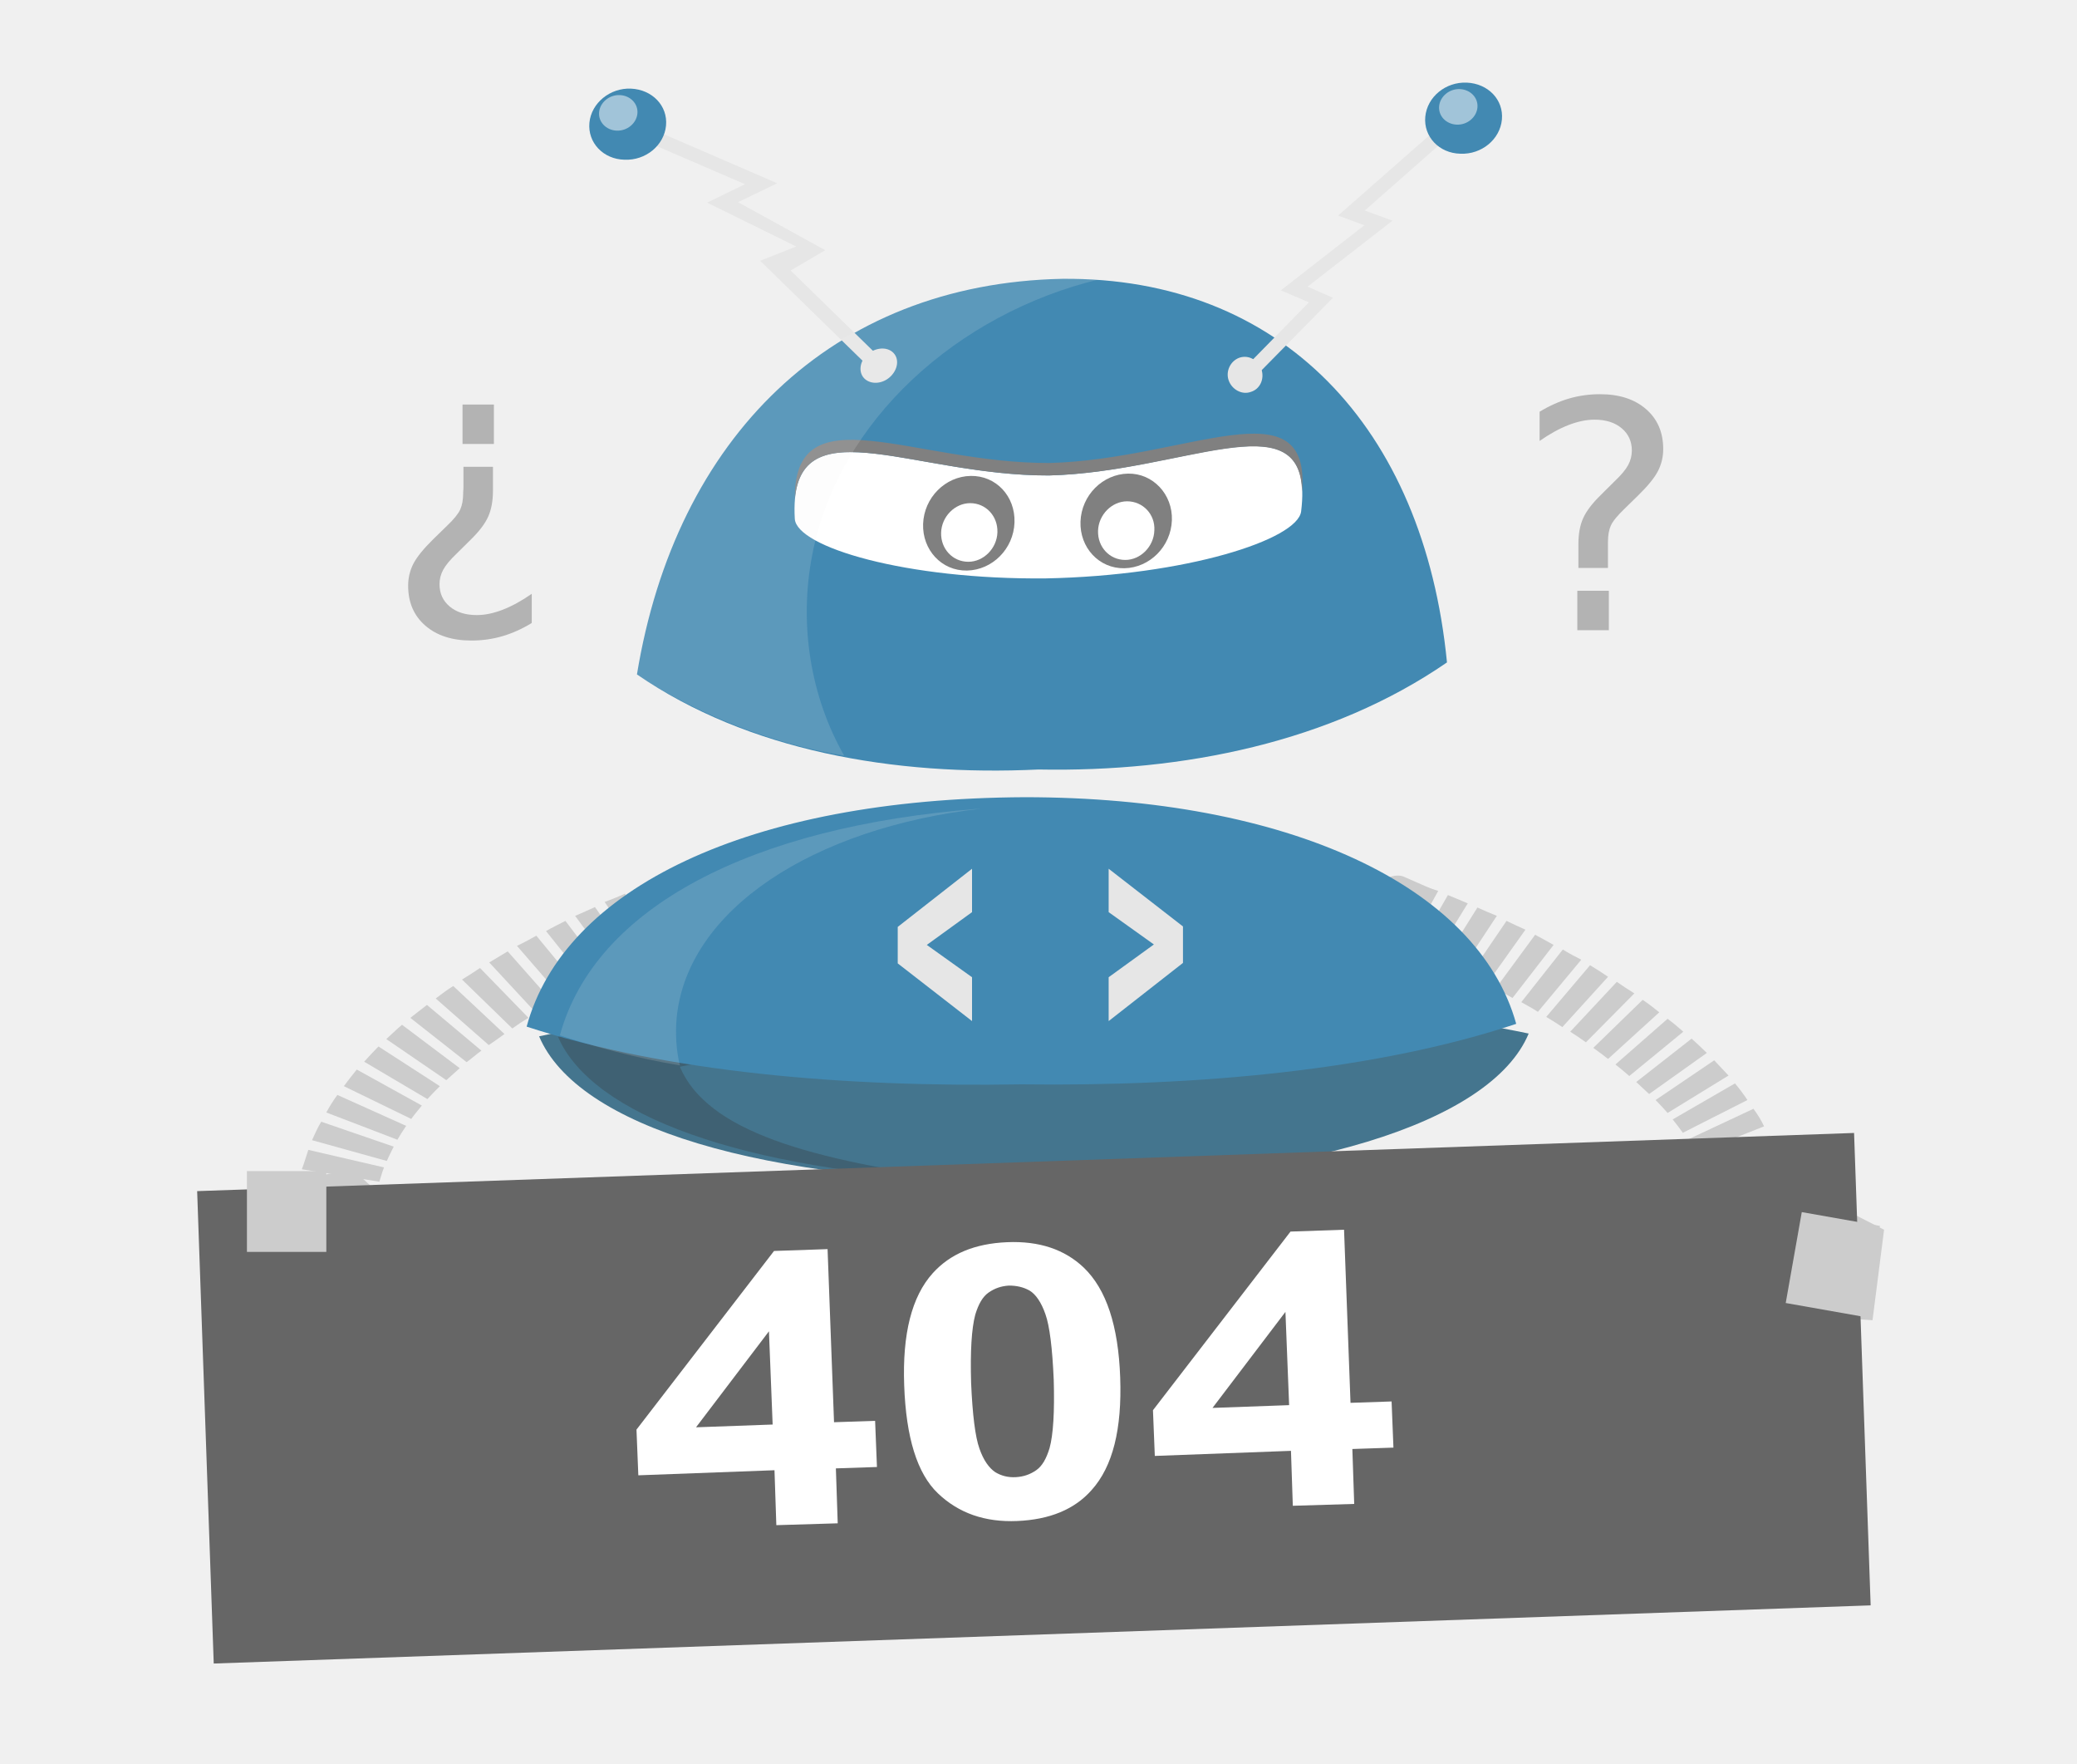
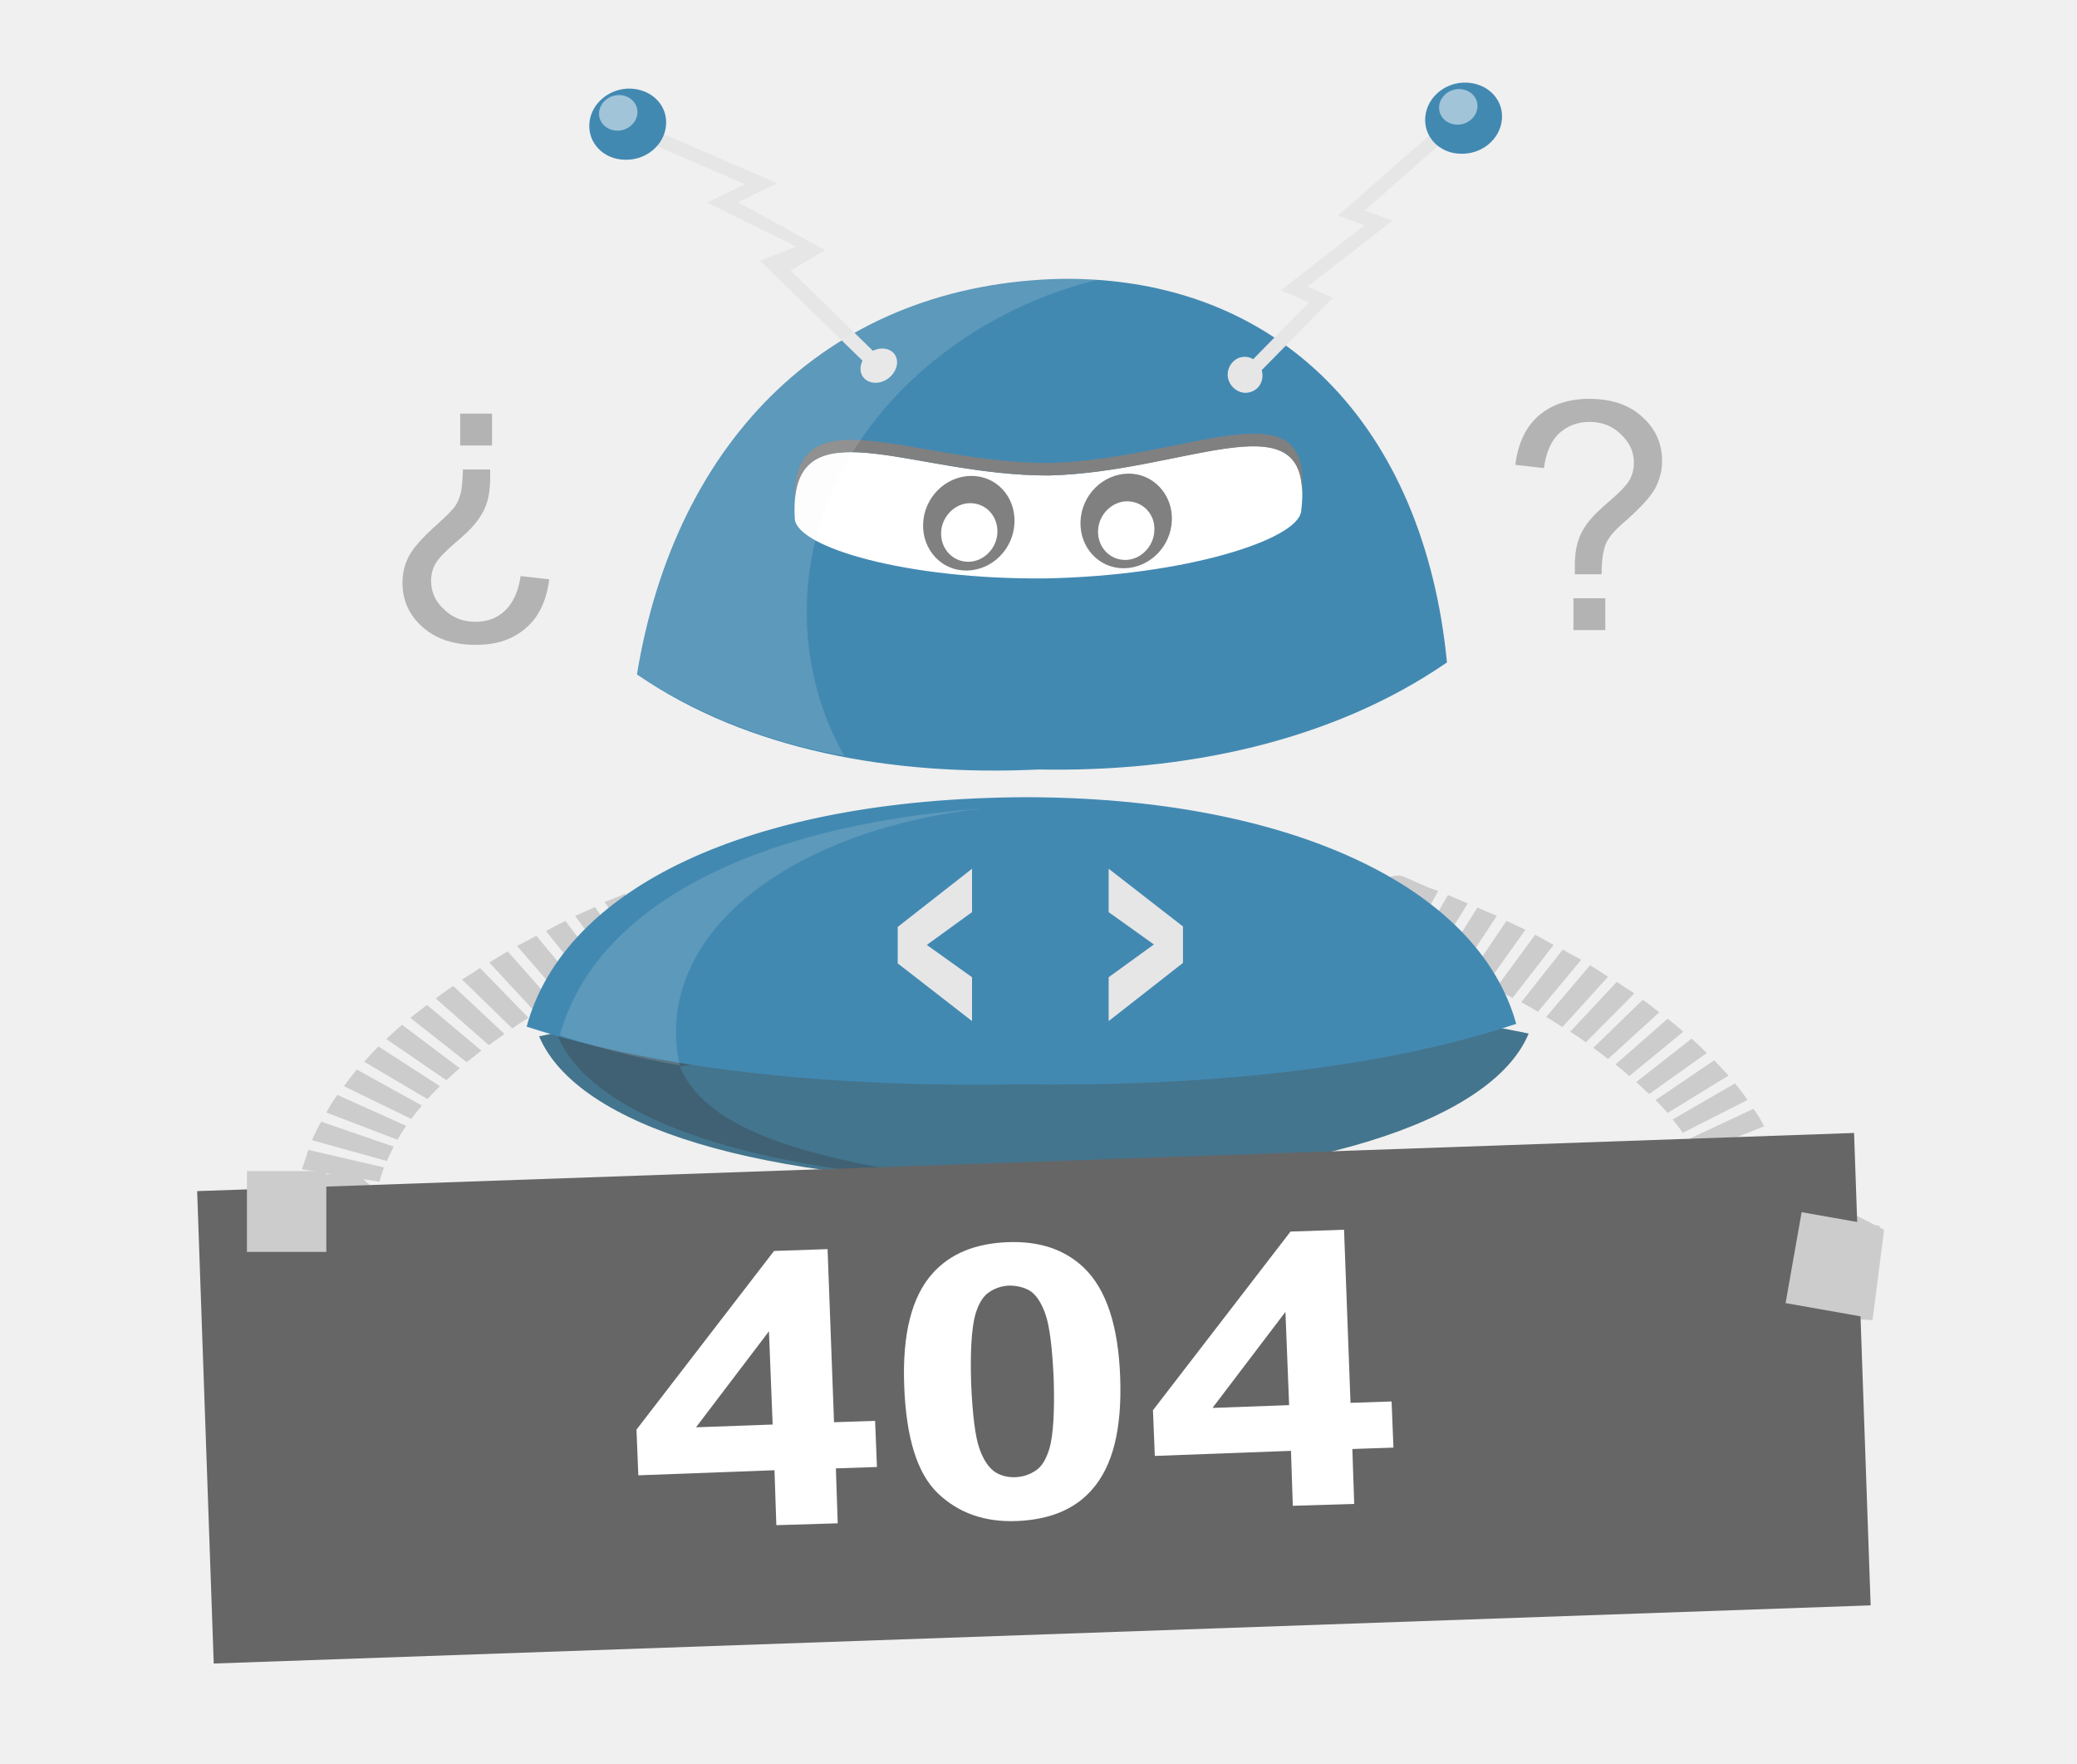
<svg xmlns="http://www.w3.org/2000/svg" version="1.1" id="Layer_1" x="0px" y="0px" viewBox="0 0 450 382" style="enable-background:new 0 0 450 382;" xml:space="preserve">
  <style type="text/css">
	.st0{fill:#CCCCCC;}
	.st1{fill:#44758E;}
	.st2{opacity:0.3;}
	.st3{fill:#333333;}
	.st4{fill:#4289B2;}
	.st5{fill:#E6E6E6;}
	.st6{fill:#FFFFFF;}
	.st7{fill:#808080;}
	.st8{opacity:0.5;}
	.st9{fill:#F2F2F2;fill-opacity:0.15;}
	.st10{fill:#666666;}
- 	.st11{fill:#B3B3B3;}
- 	.st12{font-family:'Consolas';}
- 	.st13{font-size:68.883px;}
+ 	.st11{enable-background:new    ;}
+ 	.st12{fill:#B3B3B3;}
</style>
  <g id="XMLID_81_">
    <polygon id="XMLID_105_" class="st0" points="46.3,283 43.7,263.4 57.3,256.7 76.5,253.4 89.6,265.4 90.5,280.3 79.2,280.3    77.9,267.6 60.2,265.5 58.7,282.2  " />
    <g id="XMLID_83_">
      <g id="XMLID_103_">
        <path id="XMLID_104_" class="st0" d="M146.9,189.2l6.6,12.6l-3.3-6.3l3.3,6.3c-0.1,0-0.8,0.3-2,0.7l-7.1-12.5     C146,189.5,146.9,189.2,146.9,189.2z" />
      </g>
      <g id="XMLID_86_">
-         <path id="XMLID_87_" class="st0" d="M142.1,190.9l7.4,12.4c-1.2,0.4-2.5,1-4.1,1.6l-7.8-12.2C139.3,192,140.9,191.4,142.1,190.9z      M135.4,193.6l7.9,12.1c-1.3,0.5-2.6,1.1-4,1.7l-8.3-12C132.6,194.8,134.1,194.2,135.4,193.6z M128.9,196.5l8.4,11.9     c-1.3,0.6-2.6,1.2-4,1.8l-8.7-11.8C126.1,197.8,127.5,197.1,128.9,196.5z M122.5,199.5l8.9,11.7c-1.3,0.6-2.6,1.3-3.9,2     l-9.2-11.5C119.7,200.9,121.1,200.2,122.5,199.5z M116.2,202.7l9.4,11.4c-1.3,0.7-2.5,1.3-3.8,2.1l-9.8-11.3     C113.5,204.2,114.8,203.5,116.2,202.7z M110,206.1l9.9,11.2c-1.2,0.7-2.4,1.4-3.7,2.2L106,208.5     C107.3,207.7,108.7,206.9,110,206.1z M104,209.7l10.5,10.8c-1.2,0.7-2.4,1.5-3.5,2.3l-10.9-10.6     C101.4,211.4,102.7,210.6,104,209.7z M98.2,213.6l11.1,10.4c-1.1,0.8-2.2,1.6-3.4,2.4l-11.5-10.1     C95.6,215.4,96.9,214.4,98.2,213.6z M92.5,217.7l11.8,9.9c-1.1,0.8-2.1,1.7-3.2,2.5l-12.2-9.6C90.1,219.6,91.3,218.6,92.5,217.7z      M87.1,222l12.5,9.4c-1,0.9-2,1.8-2.9,2.6l-13-8.9C84.8,224.1,85.9,223,87.1,222z M82,226.7l13.3,8.6c-0.9,0.9-1.8,1.8-2.7,2.8     L78.9,230C79.9,228.9,80.9,227.8,82,226.7z M77.3,231.7l14.1,7.8c-0.8,1-1.6,1.9-2.3,2.9l-14.6-7.1     C75.4,234.1,76.3,232.9,77.3,231.7z M73.1,237.2l14.9,6.7c-0.7,1-1.3,2-1.9,3L70.7,241C71.4,239.7,72.2,238.4,73.1,237.2z      M69.6,243l15.7,5.4c-0.5,1-1,2-1.5,3.1L67.6,247C68.2,245.7,68.8,244.3,69.6,243z M66.8,249.1l16.4,3.8c-0.4,1-0.7,2.1-1,3.1     l-16.8-2.7C65.9,252,66.3,250.6,66.8,249.1z" />
+         <path id="XMLID_87_" class="st0" d="M142.1,190.9l7.4,12.4c-1.2,0.4-2.5,1-4.1,1.6l-7.8-12.2C139.3,192,140.9,191.4,142.1,190.9z      M135.4,193.6l7.9,12.1c-1.3,0.5-2.6,1.1-4,1.7l-8.3-12C132.6,194.8,134.1,194.2,135.4,193.6z M128.9,196.5l8.4,11.9     c-1.3,0.6-2.6,1.2-4,1.8l-8.7-11.8C126.1,197.8,127.5,197.1,128.9,196.5z M122.5,199.5l8.9,11.7c-1.3,0.6-2.6,1.3-3.9,2     l-9.2-11.5C119.7,200.9,121.1,200.2,122.5,199.5z M116.2,202.7l9.4,11.4c-1.3,0.7-2.5,1.3-3.8,2.1l-9.8-11.3     C113.5,204.2,114.8,203.5,116.2,202.7z M110,206.1l9.9,11.2c-1.2,0.7-2.4,1.4-3.7,2.2l-10.2-11     C107.3,207.7,108.7,206.9,110,206.1z M104,209.7l10.5,10.8c-1.2,0.7-2.4,1.5-3.5,2.3l-10.9-10.6     C101.4,211.4,102.7,210.6,104,209.7z M98.2,213.6l11.1,10.4c-1.1,0.8-2.2,1.6-3.4,2.4l-11.5-10.1     C95.6,215.4,96.9,214.4,98.2,213.6z M92.5,217.7l11.8,9.9c-1.1,0.8-2.1,1.7-3.2,2.5l-12.2-9.6C90.1,219.6,91.3,218.6,92.5,217.7z      M87.1,222l12.5,9.4c-1,0.9-2,1.8-2.9,2.6l-13-8.9C84.8,224.1,85.9,223,87.1,222z M82,226.7l13.3,8.6c-0.9,0.9-1.8,1.8-2.7,2.8     L78.9,230C79.9,228.9,80.9,227.8,82,226.7z M77.3,231.7l14.1,7.8c-0.8,1-1.6,1.9-2.3,2.9l-14.6-7.1     C75.4,234.1,76.3,232.9,77.3,231.7z M73.1,237.2l14.9,6.7c-0.7,1-1.3,2-1.9,3L70.7,241C71.4,239.7,72.2,238.4,73.1,237.2z      M69.6,243l15.7,5.4c-0.5,1-1,2-1.5,3.1L67.6,247C68.2,245.7,68.8,244.3,69.6,243z M66.8,249.1l16.4,3.8c-0.4,1-0.7,2.1-1,3.1     l-16.8-2.7C65.9,252,66.3,250.6,66.8,249.1z" />
      </g>
      <g id="XMLID_84_">
        <path id="XMLID_85_" class="st0" d="M65,255.6l16.9,2c-0.1,0.5-0.2,1.1-0.3,1.6l-17-1.4C64.8,257.1,64.9,256.3,65,255.6z" />
      </g>
    </g>
-     <path id="XMLID_82_" class="st0" d="M152.1,186.9L152.1,186.9l-6.9,2.9l7.9,12.1l7.1-2.5l0,0c0,0,0.1,0,0.1,0   c2.4-1,2.5-4.7,0.2-8.1C158.3,187.9,154.6,186,152.1,186.9z" />
+     <path id="XMLID_82_" class="st0" d="M152.1,186.9L152.1,186.9l-6.9,2.9l7.9,12.1l7.1-2.5l0,0h0.1c2.4-1,2.5-4.7,0.2-8.1   C158.3,187.9,154.6,186,152.1,186.9z" />
  </g>
  <g id="XMLID_33_">
    <polygon id="XMLID_124_" class="st0" points="405.7,286 408.2,266.4 395.1,259.7 376.7,256.4 364.1,268.4 363.3,283.3 374.1,283.3    375.3,270.6 392.4,268.5 393.8,285.2  " />
    <g id="XMLID_35_">
      <g id="XMLID_122_">
        <path id="XMLID_123_" class="st0" d="M309.2,192.2l-6.4,12.6l3.2-6.3l-3.2,6.3c0.1,0,0.7,0.3,1.9,0.7l6.9-12.5     C310,192.5,309.2,192.2,309.2,192.2z" />
      </g>
      <g id="XMLID_39_">
        <path id="XMLID_106_" class="st0" d="M313.7,193.9l-7.1,12.4c1.1,0.4,2.4,1,3.9,1.6l7.5-12.2C316.4,195,314.9,194.4,313.7,193.9z      M320.1,196.6l-7.6,12.1c1.2,0.5,2.5,1.1,3.9,1.7l7.9-12C322.8,197.8,321.4,197.2,320.1,196.6z M326.4,199.5l-8.1,11.9     c1.2,0.6,2.5,1.2,3.8,1.8l8.4-11.8C329.1,200.8,327.7,200.1,326.4,199.5z M332.6,202.5l-8.6,11.7c1.2,0.6,2.5,1.3,3.7,2l8.9-11.5     C335.2,203.9,333.9,203.2,332.6,202.5z M338.6,205.7l-9,11.4c1.2,0.7,2.4,1.3,3.6,2.1l9.4-11.3     C341.2,207.2,339.9,206.5,338.6,205.7z M344.5,209.1l-9.5,11.2c1.2,0.7,2.3,1.4,3.5,2.2l9.9-10.9     C347.1,210.7,345.8,209.9,344.5,209.1z M350.3,212.7l-10.1,10.8c1.1,0.7,2.3,1.5,3.4,2.3l10.5-10.6     C352.8,214.4,351.6,213.6,350.3,212.7z M355.9,216.6L345.2,227c1.1,0.8,2.2,1.6,3.2,2.4l11.1-10.1     C358.4,218.4,357.1,217.4,355.9,216.6z M361.3,220.7l-11.3,9.9c1,0.8,2.1,1.7,3,2.5l11.7-9.6     C363.7,222.6,362.5,221.6,361.3,220.7z M366.5,225l-12,9.4c1,0.9,1.9,1.8,2.8,2.6l12.5-8.9C368.8,227.1,367.6,226,366.5,225z      M371.4,229.7l-12.7,8.6c0.9,0.9,1.7,1.8,2.6,2.8l13.2-8.1C373.5,231.9,372.4,230.8,371.4,229.7z M375.9,234.7l-13.5,7.8     c0.8,1,1.5,1.9,2.2,2.9l14-7.1C377.8,237.1,376.9,235.9,375.9,234.7z M379.9,240.2l-14.3,6.7c0.7,1,1.3,2,1.8,3l14.8-5.9     C381.6,242.7,380.8,241.4,379.9,240.2z M383.4,246l-15.1,5.4c0.5,1,1,2,1.4,3.1l15.5-4.4C384.7,248.7,384.1,247.3,383.4,246z      M386,252.1l-15.7,3.8c0.4,1,0.7,2.1,0.9,3.1l16.1-2.7C386.9,255,386.5,253.6,386,252.1z" />
      </g>
      <g id="XMLID_36_">
        <path id="XMLID_37_" class="st0" d="M387.7,258.6l-16.2,2c0.1,0.5,0.2,1.1,0.3,1.6l16.3-1.4C387.9,260.1,387.8,259.3,387.7,258.6     z" />
      </g>
    </g>
-     <path id="XMLID_34_" class="st0" d="M304.1,189.9L304.1,189.9l6.6,2.9l-7.6,12.1l-6.9-2.5l0,0c0,0-0.1,0-0.1,0   c-2.3-1-2.4-4.7-0.2-8.1C298.2,190.9,301.8,189,304.1,189.9z" />
+     <path id="XMLID_34_" class="st0" d="M304.1,189.9L304.1,189.9l6.6,2.9l-7.6,12.1l-6.9-2.5l0,0h-0.1c-2.3-1-2.4-4.7-0.2-8.1   C298.2,190.9,301.8,189,304.1,189.9z" />
  </g>
-   <path id="XMLID_80_" class="st1" d="M116.8,224.5c8.2,19.4,47.7,31.9,107.7,31.8l0,2.5c0,0-0.4,0-0.4,0c0.1,0-0.2,0-0.1,0  c0.1,0,0.3,0,0.4,0c0,0,0.1,0,0.1,0l0-2.5c57.1-0.2,98.6-12.9,106.7-32.4c-30-6.3-68.9-8.5-107.3-8.1  C185.6,215.6,146.8,218,116.8,224.5z" />
+   <path id="XMLID_80_" class="st1" d="M116.8,224.5c8.2,19.4,47.7,31.9,107.7,31.8v2.5h-0.4c0.1,0-0.2,0-0.1,0c0.1,0,0.3,0,0.4,0h0.1  v-2.5c57.1-0.2,98.6-12.9,106.7-32.4c-30-6.3-68.9-8.5-107.3-8.1C185.6,215.6,146.8,218,116.8,224.5z" />
  <g id="XMLID_75_" class="st2">
    <path id="XMLID_79_" class="st3" d="M147.3,231.1c29.7-6.3,67.4-12.9,105.4-12.6c17.4-0.2,35,0.2,51.8,1.2   c-23.9-2.7-50.6-3.7-77-3.4c-38.1-0.3-76.9,2-106.6,8.3c7.3,17,39.9,28.9,88.9,31.3C175.1,251.3,153.2,245,147.3,231.1z" />
    <path id="XMLID_78_" class="st3" d="M228,258.4C228,258.4,228.1,258.4,228,258.4c0,0,0,0-0.1,0C228,258.4,228,258.4,228,258.4z" />
    <path id="XMLID_77_" class="st3" d="M227.7,258.4c0,0,0.1,0,0.2,0c-0.1,0-0.2,0-0.3,0C227.5,258.4,227.8,258.4,227.7,258.4z" />
-     <path id="XMLID_76_" class="st3" d="M228.1,258C228.1,258,228.1,258,228.1,258C228.1,258,228.1,258,228.1,258z" />
+     <path id="XMLID_76_" class="st3" d="M228.1,258L228.1,258L228.1,258z" />
  </g>
-   <path id="XMLID_27_" class="st4" d="M114.1,222.4c8.1-29.9,47.9-49.4,107.9-49.7v1.3c0,0-0.8,0-0.8,0c0.1,0-0.6,0-0.5,0  c0.1,0,0.3,0,0.4,0c0,0,0.9,0,0.9,0v-1.3c57,0,98.2,19.2,106.5,49.1c-30,10-68.9,13.6-107.2,13.1  C182.9,235.6,144.1,232.2,114.1,222.4z" />
+   <path id="XMLID_27_" class="st4" d="M114.1,222.4c8.1-29.9,47.9-49.4,107.9-49.7v1.3h-0.8c0.1,0-0.6,0-0.5,0s0.3,0,0.4,0h0.9v-1.3  c57,0,98.2,19.2,106.5,49.1c-30,10-68.9,13.6-107.2,13.1C182.9,235.6,144.1,232.2,114.1,222.4z" />
  <g id="XMLID_61_">
-     <path id="XMLID_64_" class="st5" d="M240.2,211.7l9.8-7.1l-9.8-7l0-9.4l16.1,12.5l0,7.9l-16.1,12.6L240.2,211.7z" />
-     <path id="XMLID_62_" class="st5" d="M210.6,221.2l-16.1-12.5l0-7.9l16.1-12.6l0,9.4l-9.8,7.1l9.8,7L210.6,221.2z" />
+     <path id="XMLID_64_" class="st5" d="M240.2,211.7l9.8-7.1l-9.8-7v-9.4l16.1,12.5v7.9l-16.1,12.6L240.2,211.7z" />
+     <path id="XMLID_62_" class="st5" d="M210.6,221.2l-16.1-12.5v-7.9l16.1-12.6v9.4l-9.8,7.1l9.8,7V221.2z" />
  </g>
  <g id="XMLID_32_">
-     <path id="XMLID_74_" class="st4" d="M138,146.1c8.4-51.2,42.1-84.7,92.2-85.7l-0.1,3.4c0,0-2.6,0-2.6,0c0.1,0-0.3,0-0.2,0   c0.1,0,0.5,0,0.5,0c0,0,2.3,0,2.3,0l0.1-3.4c47.3-0.4,78.3,32.1,83.3,83.1c-25.1,17.3-57.2,23.8-88.5,23.2   C193.6,168.2,162,162.6,138,146.1z" />
+     <path id="XMLID_74_" class="st4" d="M138,146.1c8.4-51.2,42.1-84.7,92.2-85.7l-0.1,3.4h-2.6c0.1,0-0.3,0-0.2,0s0.5,0,0.5,0h2.3   l0.1-3.4c47.3-0.4,78.3,32.1,83.3,83.1c-25.1,17.3-57.2,23.8-88.5,23.2C193.6,168.2,162,162.6,138,146.1z" />
    <g id="XMLID_70_">
      <g id="XMLID_71_">
        <polygon id="XMLID_72_" class="st5" points="269.7,83.9 288.8,64.5 283.3,62.1 301.7,47.8 295.7,45.6 313.4,30 311.3,27.9      289.9,46.7 295.6,48.8 277.5,62.9 283.6,65.5 267.5,81.9    " />
      </g>
    </g>
    <path id="XMLID_69_" class="st5" d="M266.2,82.4c0.7,2,2.9,3.2,4.8,2.5c2-0.6,3-2.8,2.3-4.9c-0.7-2-2.8-3.2-4.8-2.5   C266.6,78.2,265.5,80.4,266.2,82.4z" />
    <g id="XMLID_66_">
      <path id="XMLID_68_" class="st6" d="M227.3,103c30.4-0.8,57.8-18,54.6,7.8c-0.8,6.1-24.9,13.9-55.3,14.5    c-30.4,0.3-54-6.8-54.4-12.9C170.7,86.7,196.9,103.1,227.3,103z" />
      <path id="XMLID_67_" class="st7" d="M227.3,103c28.6-0.7,54.5-15.9,54.8,3.6c2-23.6-24.9-7.1-54.7-6.3    c-29.7,0.1-55.4-15.5-55.2,7.8C174,88.7,198.8,103.1,227.3,103z" />
    </g>
    <g id="XMLID_51_">
      <g id="XMLID_53_">
        <g id="XMLID_59_">
          <polygon id="XMLID_60_" class="st5" points="189.6,80.8 192,78.8 171.3,58.6 178.8,54.2 159.9,43.8 168.4,39.7 143.2,28.8       141.7,31.4 161.4,39.9 153.2,43.9 172.5,53.4 164.7,56.5     " />
        </g>
        <g id="XMLID_54_">
          <g id="XMLID_57_">
-             <path id="XMLID_58_" class="st4" d="M127.7,26.6c-0.4,4.3,3,7.9,7.6,8c4.6,0.2,8.6-3.1,9-7.4c0.4-4.3-3-7.8-7.6-8       C132.2,19,128.1,22.3,127.7,26.6z" />
+             <path id="XMLID_58_" class="st4" d="M127.7,26.6c-0.4,4.3,3,7.9,7.6,8c4.6,0.2,8.6-3.1,9-7.4s-3-7.8-7.6-8       C132.2,19,128.1,22.3,127.7,26.6z" />
          </g>
          <g id="XMLID_55_" class="st8">
-             <path id="XMLID_56_" class="st6" d="M129.8,24.3c-0.2,2.1,1.5,3.9,3.8,4c2.3,0.1,4.3-1.6,4.5-3.7c0.2-2.1-1.5-3.9-3.8-4       C132,20.5,130,22.2,129.8,24.3z" />
+             <path id="XMLID_56_" class="st6" d="M129.8,24.3c-0.2,2.1,1.5,3.9,3.8,4s4.3-1.6,4.5-3.7s-1.5-3.9-3.8-4       C132,20.5,130,22.2,129.8,24.3z" />
          </g>
        </g>
      </g>
-       <path id="XMLID_52_" class="st5" d="M187.7,77c-1.6,1.6-1.7,4-0.2,5.2c1.5,1.2,4,0.9,5.6-0.8c1.6-1.7,1.7-4,0.2-5.2    C191.8,75,189.3,75.4,187.7,77z" />
+       <path id="XMLID_52_" class="st5" d="M187.7,77c-1.6,1.6-1.7,4-0.2,5.2s4,0.9,5.6-0.8c1.6-1.7,1.7-4,0.2-5.2S189.3,75.4,187.7,77z" />
    </g>
    <g id="XMLID_46_">
      <g id="XMLID_49_">
-         <path id="XMLID_50_" class="st4" d="M308.8,25.3c-0.4,4.3,3,7.9,7.6,8c4.6,0.2,8.6-3.1,9-7.4c0.4-4.3-3-7.8-7.6-8     C313.2,17.7,309.2,21,308.8,25.3z" />
+         <path id="XMLID_50_" class="st4" d="M308.8,25.3c-0.4,4.3,3,7.9,7.6,8c4.6,0.2,8.6-3.1,9-7.4s-3-7.8-7.6-8     C313.2,17.7,309.2,21,308.8,25.3z" />
      </g>
      <g id="XMLID_47_" class="st8">
-         <path id="XMLID_48_" class="st6" d="M311.8,23c-0.2,2.1,1.5,3.9,3.8,4c2.3,0.1,4.3-1.6,4.5-3.7c0.2-2.1-1.5-3.9-3.8-4     C314,19.2,312,20.9,311.8,23z" />
+         <path id="XMLID_48_" class="st6" d="M311.8,23c-0.2,2.1,1.5,3.9,3.8,4s4.3-1.6,4.5-3.7s-1.5-3.9-3.8-4     C314,19.2,312,20.9,311.8,23z" />
      </g>
    </g>
    <g id="XMLID_41_">
-       <path id="XMLID_45_" class="st7" d="M219.8,113.2c-0.2,5.7-4.8,10.3-10.3,10.4c-5.5,0.1-9.7-4.5-9.5-10.1    c0.2-5.7,4.8-10.3,10.3-10.4C215.8,103,220,107.5,219.8,113.2z" />
-       <path id="XMLID_44_" class="st7" d="M253.9,112.7c-0.2,5.7-4.8,10.3-10.3,10.4c-5.5,0.1-9.7-4.5-9.5-10.1    c0.2-5.7,4.8-10.3,10.3-10.4C249.8,102.5,254.1,107.1,253.9,112.7z" />
-       <path id="XMLID_43_" class="st6" d="M250.1,114.9c-0.1,3.5-3,6.4-6.3,6.4c-3.4,0-6-2.8-5.9-6.3c0.1-3.5,3-6.4,6.3-6.4    C247.6,108.6,250.3,111.4,250.1,114.9z" />
-       <path id="XMLID_42_" class="st6" d="M216.1,115.3c-0.1,3.5-3,6.4-6.3,6.4c-3.4,0-6-2.8-5.9-6.3c0.1-3.5,3-6.4,6.3-6.4    C213.6,109,216.2,111.8,216.1,115.3z" />
+       <path id="XMLID_45_" class="st7" d="M219.8,113.2c-0.2,5.7-4.8,10.3-10.3,10.4s-9.7-4.5-9.5-10.1c0.2-5.7,4.8-10.3,10.3-10.4    S220,107.5,219.8,113.2z" />
+       <path id="XMLID_44_" class="st7" d="M253.9,112.7c-0.2,5.7-4.8,10.3-10.3,10.4s-9.7-4.5-9.5-10.1c0.2-5.7,4.8-10.3,10.3-10.4    C249.8,102.5,254.1,107.1,253.9,112.7z" />
+       <path id="XMLID_43_" class="st6" d="M250.1,114.9c-0.1,3.5-3,6.4-6.3,6.4c-3.4,0-6-2.8-5.9-6.3s3-6.4,6.3-6.4    C247.6,108.6,250.3,111.4,250.1,114.9z" />
+       <path id="XMLID_42_" class="st6" d="M216.1,115.3c-0.1,3.5-3,6.4-6.3,6.4c-3.4,0-6-2.8-5.9-6.3s3-6.4,6.3-6.4    C213.6,109,216.2,111.8,216.1,115.3z" />
    </g>
    <path id="XMLID_38_" class="st9" d="M176,120.1c5.6-29,31.5-52.2,62.2-59.6c-3.2-0.2-9.8-0.3-9.8-0.3   c-49.3,1.9-83.6,35.8-90.7,85.8c13.1,8.6,29,15,45.2,17.7C175.7,151.1,173,135.4,176,120.1z" />
  </g>
  <path id="XMLID_31_" class="st9" d="M146.6,220.5c2.3-23.5,29.6-41.1,65.8-45.3c-0.1,0-0.2,0-0.3,0c-49.2,3.8-83.2,21.3-90.8,49.1  c6.7,2.2,16.7,5,26,6.5C146.5,227.6,146.3,223.9,146.6,220.5z" />
-   <rect id="XMLID_28_" x="44.4" y="251.7" transform="matrix(0.9994 -3.507641e-002 3.507641e-002 0.9994 -10.4862 8.0439)" class="st10" width="359.2" height="102.4" />
+   <rect id="XMLID_28_" x="44.4" y="251.7" transform="matrix(0.9994 -3.507587e-02 3.507587e-02 0.9994 -10.4868 8.0435)" class="st10" width="359.2" height="102.4" />
  <g id="XMLID_1_">
    <path id="XMLID_3_" class="st6" d="M168.2,330.4l-0.4-11.9l-29.5,1.1l-0.4-9.9l29.8-38.7l11.6-0.4l1.4,37.5l8.9-0.3l0.4,10   l-8.9,0.3l0.4,11.9L168.2,330.4z M167.4,308.6l-0.8-20.2l-15.8,20.8L167.4,308.6z" />
-     <path id="XMLID_6_" class="st6" d="M218.2,269.1c7-0.3,12.5,1.6,16.6,5.5c4.9,4.7,7.5,12.6,7.9,23.8c0.4,11.2-1.6,19.3-6.2,24.4   c-3.7,4.2-9.1,6.4-16.1,6.7c-7,0.3-12.7-1.7-17.2-6c-4.5-4.3-6.9-12.1-7.3-23.4c-0.4-11.1,1.6-19.2,6.2-24.3   C205.9,271.6,211.2,269.4,218.2,269.1z M218.6,278.5c-1.7,0.1-3.1,0.6-4.4,1.5c-1.3,0.9-2.2,2.5-2.9,4.8c-0.8,3-1.1,7.9-0.9,14.8   c0.3,6.9,0.9,11.7,1.8,14.2c0.9,2.6,2.1,4.2,3.4,5.1c1.3,0.8,2.8,1.2,4.5,1.1c1.7-0.1,3.1-0.6,4.4-1.5c1.3-0.9,2.2-2.5,2.9-4.8   c0.8-2.9,1.1-7.9,0.9-14.8c-0.3-6.9-0.9-11.7-1.8-14.2c-0.9-2.6-2.1-4.3-3.4-5.1C221.7,278.8,220.2,278.5,218.6,278.5z" />
+     <path id="XMLID_6_" class="st6" d="M218.2,269.1c7-0.3,12.5,1.6,16.6,5.5c4.9,4.7,7.5,12.6,7.9,23.8c0.4,11.2-1.6,19.3-6.2,24.4   c-3.7,4.2-9.1,6.4-16.1,6.7c-7,0.3-12.7-1.7-17.2-6s-6.9-12.1-7.3-23.4c-0.4-11.1,1.6-19.2,6.2-24.3   C205.9,271.6,211.2,269.4,218.2,269.1z M218.6,278.5c-1.7,0.1-3.1,0.6-4.4,1.5c-1.3,0.9-2.2,2.5-2.9,4.8c-0.8,3-1.1,7.9-0.9,14.8   c0.3,6.9,0.9,11.7,1.8,14.2c0.9,2.6,2.1,4.2,3.4,5.1c1.3,0.8,2.8,1.2,4.5,1.1s3.1-0.6,4.4-1.5c1.3-0.9,2.2-2.5,2.9-4.8   c0.8-2.9,1.1-7.9,0.9-14.8c-0.3-6.9-0.9-11.7-1.8-14.2c-0.9-2.6-2.1-4.3-3.4-5.1C221.7,278.8,220.2,278.5,218.6,278.5z" />
    <path id="XMLID_9_" class="st6" d="M280.1,326.2l-0.4-11.9l-29.5,1.1l-0.4-9.9l29.8-38.7l11.6-0.4l1.4,37.5l8.9-0.3l0.4,10   l-8.9,0.3l0.4,11.9L280.1,326.2z M279.3,304.4l-0.8-20.2L262.7,305L279.3,304.4z" />
  </g>
  <rect id="XMLID_30_" x="53.5" y="253.7" class="st0" width="17.2" height="17.5" />
-   <rect id="XMLID_125_" x="388.5" y="263.9" transform="matrix(0.9848 0.174 -0.174 0.9848 53.6952 -64.9088)" class="st0" width="17.2" height="20" />
-   <text id="XMLID_73_" transform="matrix(1 0 0 1 325.3654 136.5223)" class="st11 st12 st13">?</text>
-   <text id="XMLID_2_" transform="matrix(1 0 0 1 81.9438 125.3088)" class="st11 st12 st13">¿</text>
+   <rect id="XMLID_125_" x="387.1" y="265.3" transform="matrix(0.174 -0.9847 0.9847 0.174 58.2636 617.307)" class="st0" width="20" height="17.2" />
+   <g id="XMLID_73_" class="st11">
+     <path class="st12" d="M341.2,124.4c0-0.8,0-1.4,0-1.8c0-2.4,0.3-4.4,1-6.2c0.5-1.3,1.3-2.6,2.4-3.9c0.8-1,2.3-2.4,4.4-4.2   s3.5-3.3,4.1-4.4s0.9-2.3,0.9-3.6c0-2.4-0.9-4.4-2.8-6.2c-1.8-1.8-4.1-2.7-6.8-2.7c-2.6,0-4.7,0.8-6.5,2.4s-2.9,4.1-3.4,7.6   l-6.2-0.7c0.6-4.6,2.2-8.1,5-10.6c2.8-2.4,6.4-3.7,11-3.7c4.8,0,8.7,1.3,11.5,3.9c2.9,2.6,4.3,5.8,4.3,9.5c0,2.2-0.5,4.1-1.5,6   c-1,1.8-3,4-5.9,6.6c-2,1.7-3.3,3-3.9,3.9c-0.6,0.8-1.1,1.8-1.3,2.9c-0.3,1.1-0.5,2.8-0.5,5.2H341.2z M340.9,136.5v-6.9h6.9v6.9   H340.9z" />
+   </g>
+   <g id="XMLID_2_" class="st11">
+     <path class="st12" d="M106.2,101.7c0,0.8,0,1.3,0,1.7c0,2.5-0.3,4.6-1,6.3c-0.5,1.3-1.3,2.6-2.4,3.9c-0.8,1-2.3,2.4-4.4,4.2   c-2.1,1.8-3.5,3.3-4.1,4.4c-0.6,1.1-0.9,2.3-0.9,3.6c0,2.4,0.9,4.5,2.8,6.2c1.8,1.8,4.1,2.7,6.8,2.7c2.6,0,4.7-0.8,6.4-2.4   c1.7-1.6,2.9-4.1,3.4-7.5l6.2,0.7c-0.6,4.6-2.2,8.1-5,10.5c-2.8,2.5-6.4,3.7-10.9,3.7c-4.8,0-8.7-1.3-11.6-3.9   c-2.9-2.6-4.3-5.8-4.3-9.5c0-2.2,0.5-4.2,1.5-6c1-1.8,3-4,5.9-6.6c2-1.8,3.3-3.1,3.9-3.9c0.6-0.8,1-1.8,1.3-2.9   c0.3-1.1,0.4-2.8,0.5-5.2H106.2z M106.6,89.6v6.9h-6.9v-6.9H106.6z" />
+   </g>
</svg>
